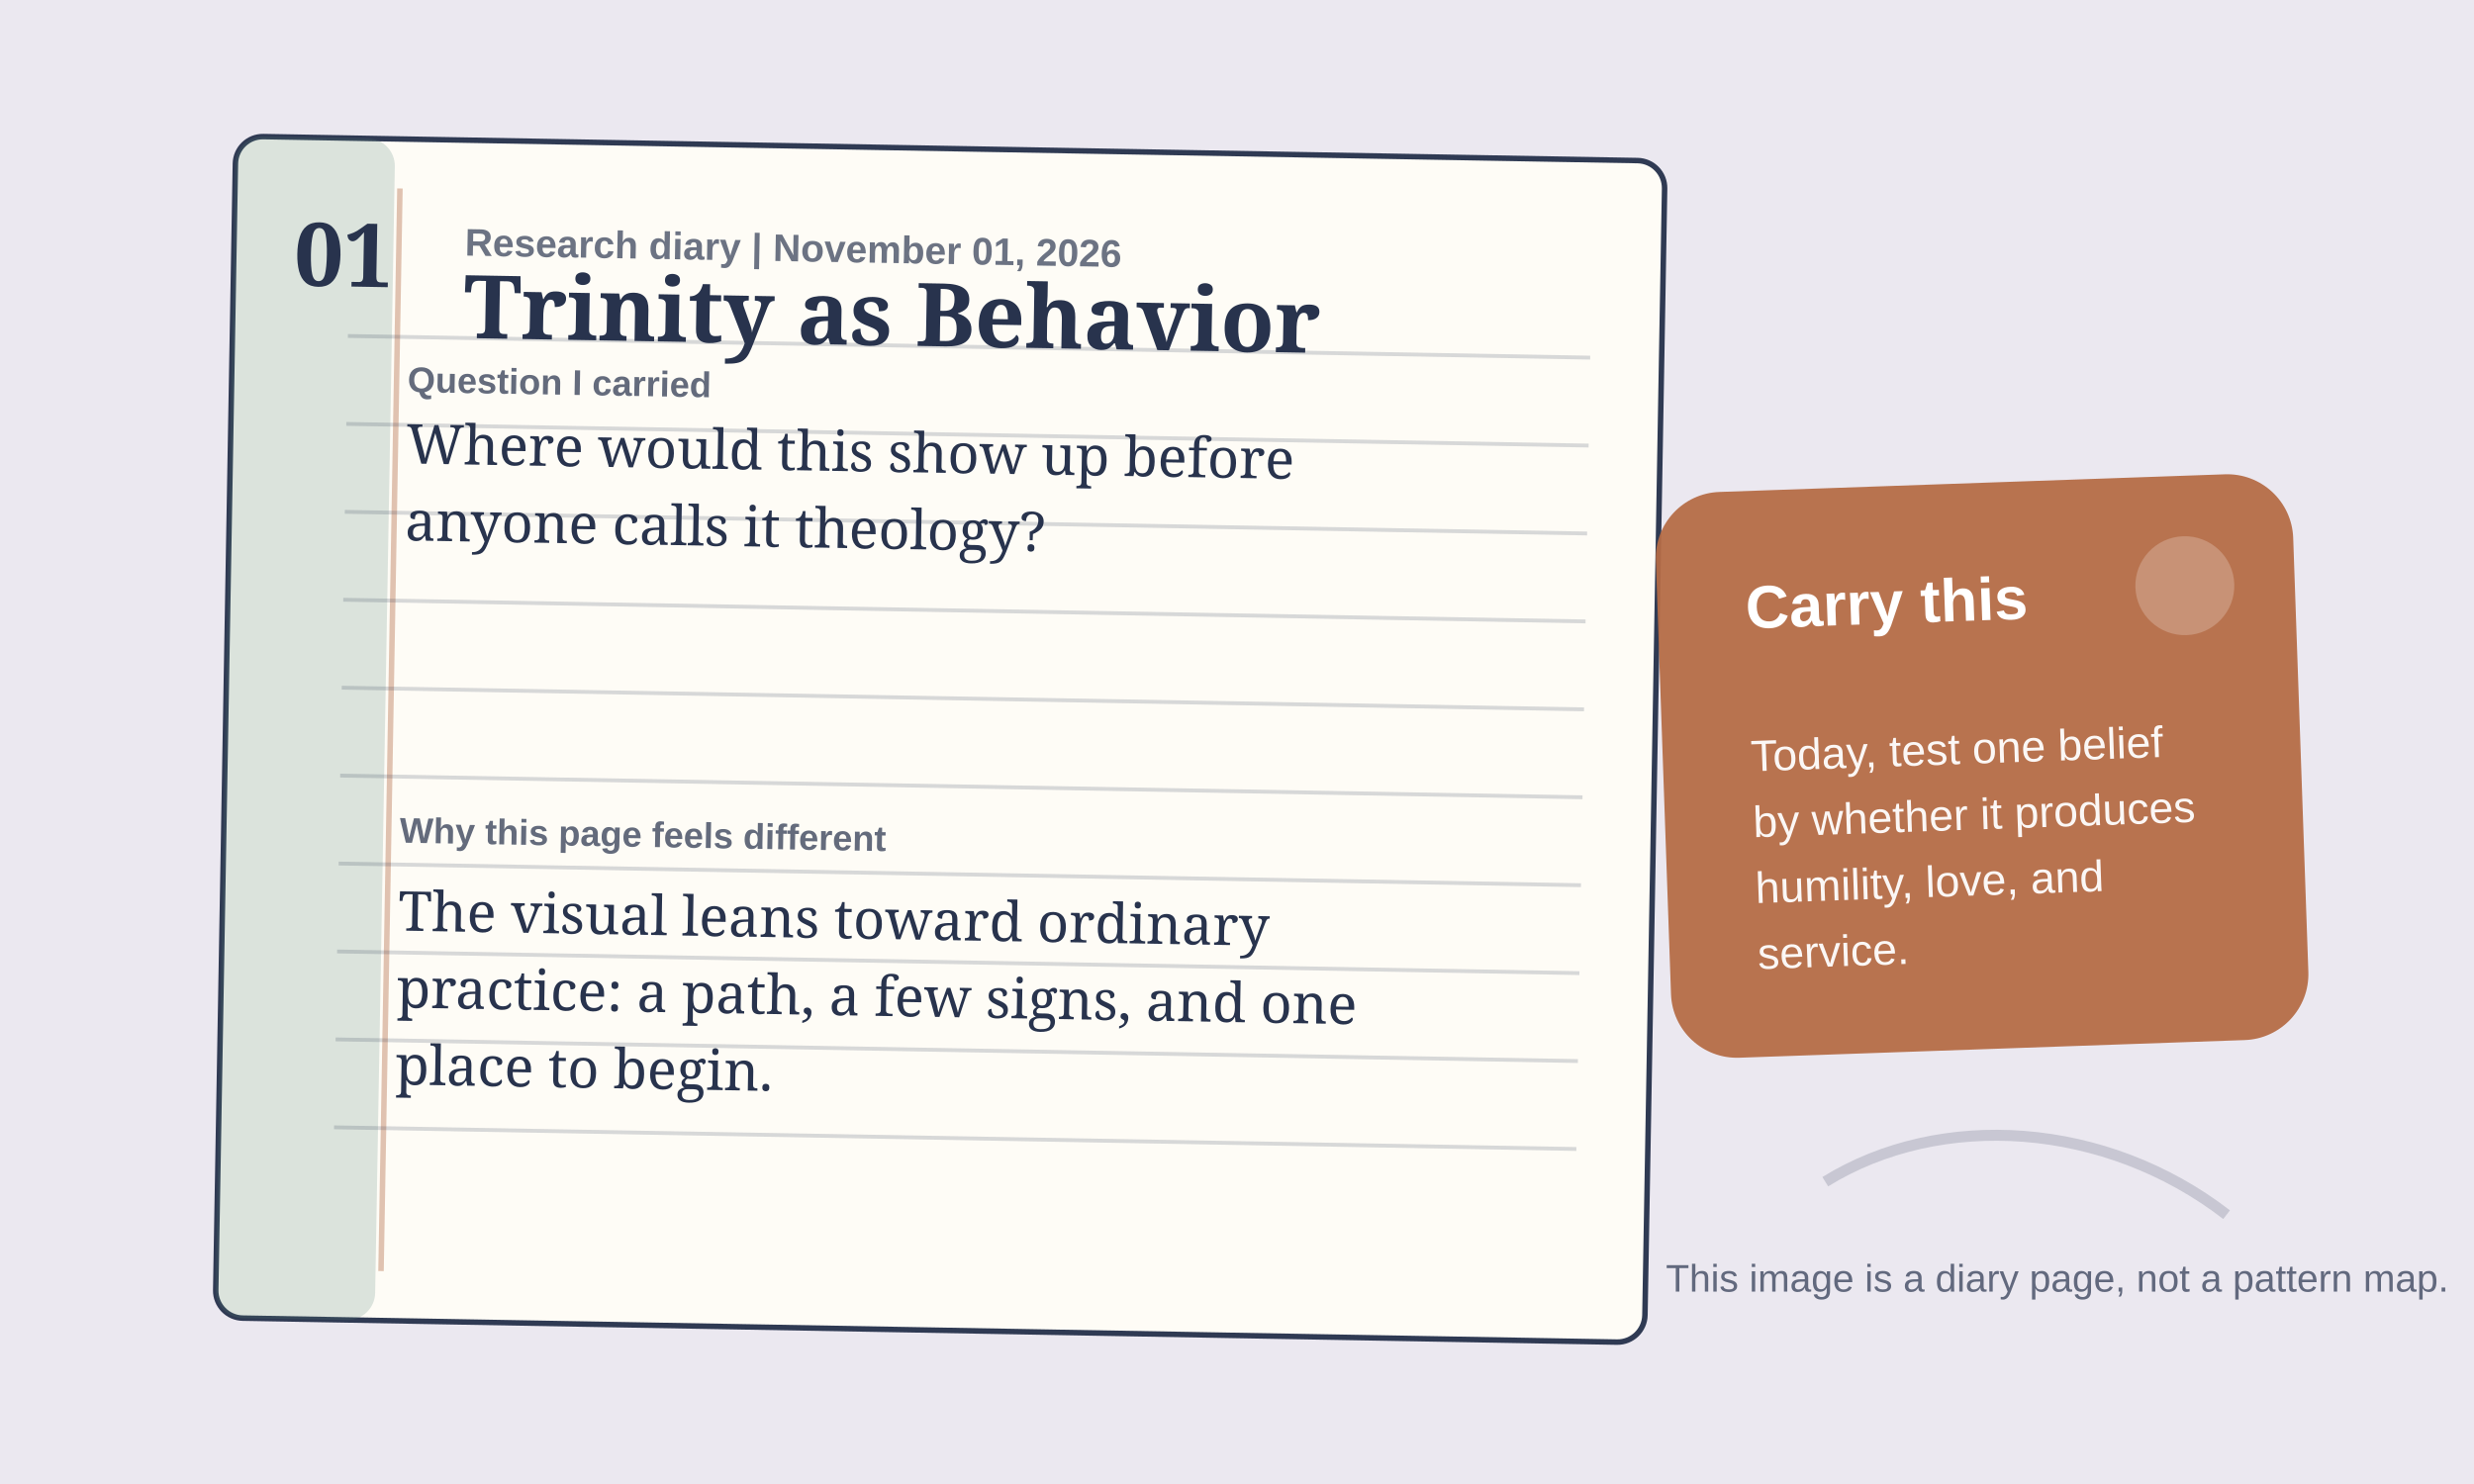
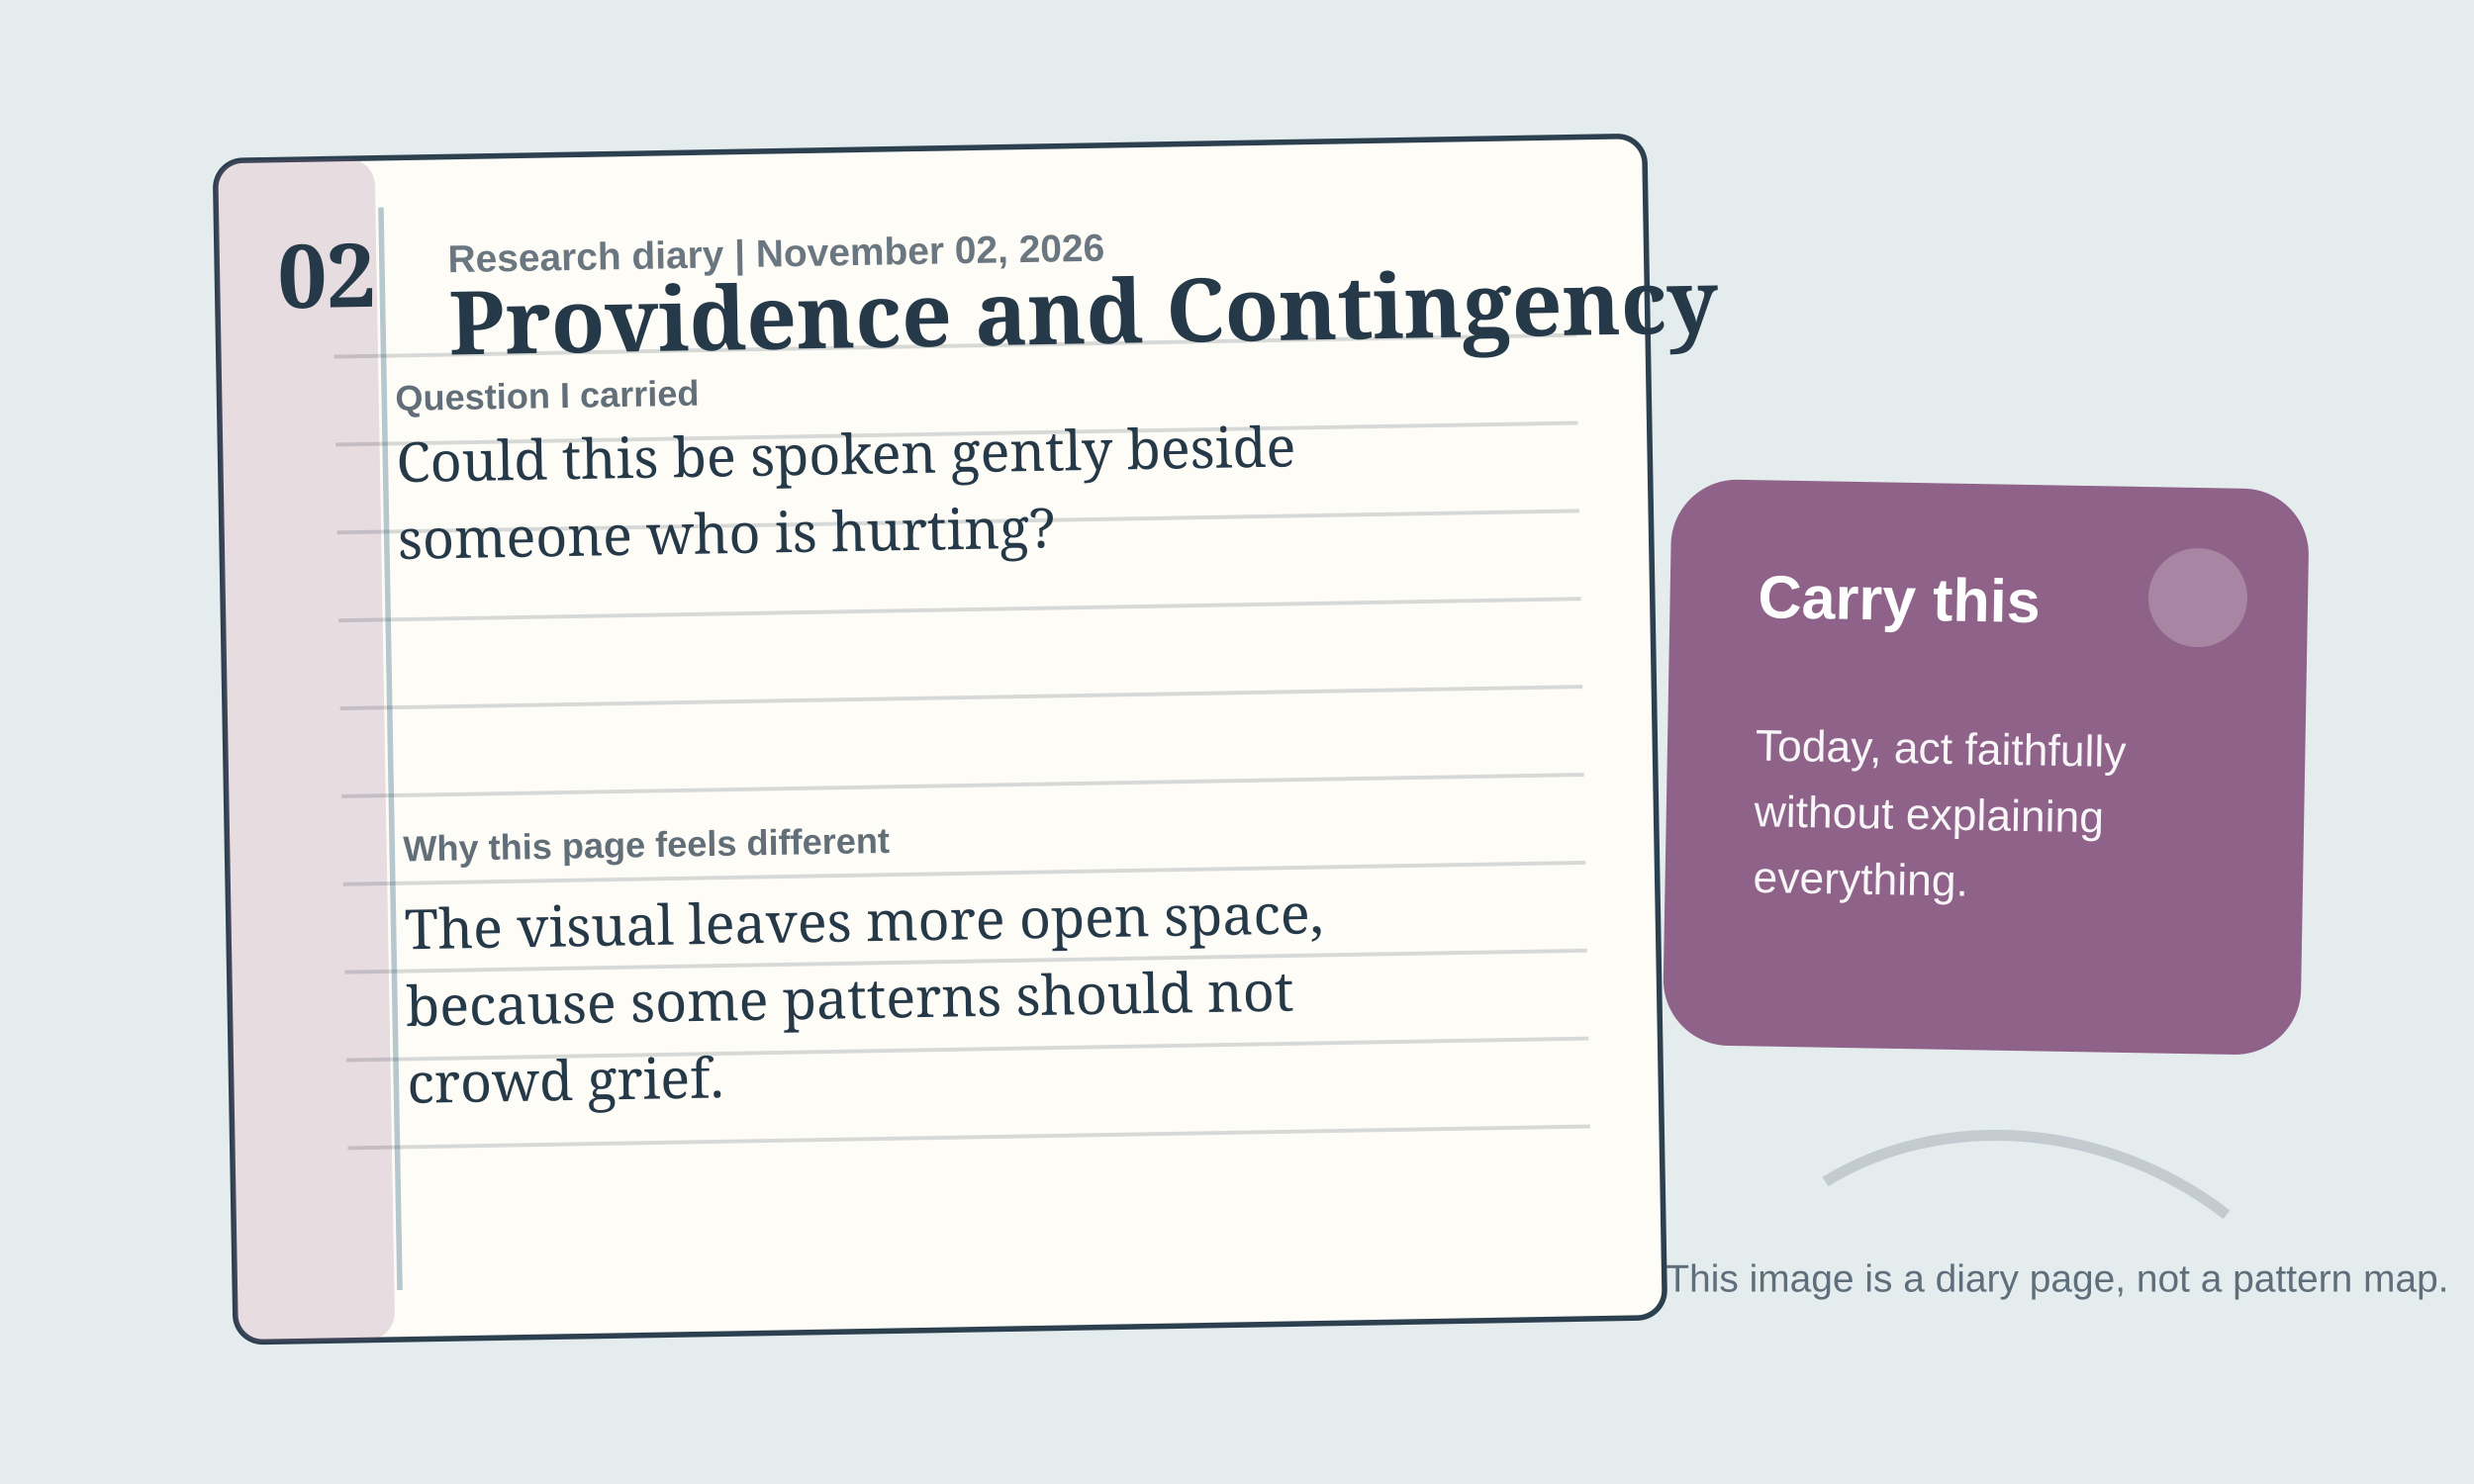
<svg xmlns="http://www.w3.org/2000/svg" width="900" height="540" viewBox="0 0 900 540" role="img" aria-labelledby="title desc">
  <style>
-     .eyebrow { font: 700 14px Arial, sans-serif; letter-spacing: 0; fill: #28334d; opacity: 0.68; }
-     .title { font: 700 32px Georgia, serif; letter-spacing: 0; fill: #28334d; }
-     .diary { font: 20px Georgia, serif; letter-spacing: 0; fill: #28334d; }
-     .label { font: 700 13px Arial, sans-serif; letter-spacing: 0; fill: #28334d; opacity: 0.72; }
+     .eyebrow { font: 700 14px Arial, sans-serif; letter-spacing: 0; fill: #253949; opacity: 0.68; }
+     .title { font: 700 32px Georgia, serif; letter-spacing: 0; fill: #253949; }
+     .diary { font: 20px Georgia, serif; letter-spacing: 0; fill: #253949; }
+     .label { font: 700 13px Arial, sans-serif; letter-spacing: 0; fill: #253949; opacity: 0.72; }
    .cardtitle { font: 700 22px Arial, sans-serif; letter-spacing: 0; fill: #ffffff; }
    .cardtext { font: 16px Arial, sans-serif; letter-spacing: 0; fill: #ffffff; opacity: 0.94; }
-     .small { font: 14px Arial, sans-serif; letter-spacing: 0; fill: #28334d; opacity: 0.70; }
+     .small { font: 14px Arial, sans-serif; letter-spacing: 0; fill: #253949; opacity: 0.70; }
  </style>
-   <rect width="900" height="540" fill="#f4f1f8" />
-   <rect x="0" y="0" width="900" height="540" fill="#28334d" opacity="0.05" />
-   <g transform="rotate(1 340 270)">
-     <rect x="82" y="54" width="520" height="430" rx="10" fill="#fffdf7" stroke="#28334d" stroke-width="2" opacity="0.96" />
-     <rect x="82" y="54" width="58" height="430" rx="10" fill="#4f7d73" opacity="0.20" />
-     <line x1="142" y1="72" x2="142" y2="466" stroke="#b56b45" stroke-width="2" opacity="0.40" />
-     <line x1="124" y1="126" x2="576" y2="126" stroke="#28334d" stroke-width="1.4" opacity="0.18" />
-     <line x1="124" y1="158" x2="576" y2="158" stroke="#28334d" stroke-width="1.4" opacity="0.18" />
-     <line x1="124" y1="190" x2="576" y2="190" stroke="#28334d" stroke-width="1.4" opacity="0.18" />
-     <line x1="124" y1="222" x2="576" y2="222" stroke="#28334d" stroke-width="1.4" opacity="0.18" />
-     <line x1="124" y1="254" x2="576" y2="254" stroke="#28334d" stroke-width="1.4" opacity="0.18" />
-     <line x1="124" y1="286" x2="576" y2="286" stroke="#28334d" stroke-width="1.4" opacity="0.18" />
-     <line x1="124" y1="318" x2="576" y2="318" stroke="#28334d" stroke-width="1.4" opacity="0.18" />
-     <line x1="124" y1="350" x2="576" y2="350" stroke="#28334d" stroke-width="1.4" opacity="0.18" />
-     <line x1="124" y1="382" x2="576" y2="382" stroke="#28334d" stroke-width="1.4" opacity="0.18" />
-     <line x1="124" y1="414" x2="576" y2="414" stroke="#28334d" stroke-width="1.4" opacity="0.18" />
-     <text x="166" y="96" class="eyebrow">Research diary | November 01, 2026</text>
-     <text x="166" y="126" class="title">Trinity as Behavior</text>
+   <rect width="900" height="540" fill="#eef4f7" />
+   <rect x="0" y="0" width="900" height="540" fill="#253949" opacity="0.05" />
+   <g transform="rotate(-1 340 270)">
+     <rect x="82" y="54" width="520" height="430" rx="10" fill="#fffdf7" stroke="#253949" stroke-width="2" opacity="0.96" />
+     <rect x="82" y="54" width="58" height="430" rx="10" fill="#8a5a83" opacity="0.20" />
+     <line x1="142" y1="72" x2="142" y2="466" stroke="#4d7890" stroke-width="2" opacity="0.40" />
+     <line x1="124" y1="126" x2="576" y2="126" stroke="#253949" stroke-width="1.4" opacity="0.18" />
+     <line x1="124" y1="158" x2="576" y2="158" stroke="#253949" stroke-width="1.4" opacity="0.18" />
+     <line x1="124" y1="190" x2="576" y2="190" stroke="#253949" stroke-width="1.4" opacity="0.18" />
+     <line x1="124" y1="222" x2="576" y2="222" stroke="#253949" stroke-width="1.4" opacity="0.18" />
+     <line x1="124" y1="254" x2="576" y2="254" stroke="#253949" stroke-width="1.4" opacity="0.18" />
+     <line x1="124" y1="286" x2="576" y2="286" stroke="#253949" stroke-width="1.4" opacity="0.18" />
+     <line x1="124" y1="318" x2="576" y2="318" stroke="#253949" stroke-width="1.4" opacity="0.18" />
+     <line x1="124" y1="350" x2="576" y2="350" stroke="#253949" stroke-width="1.4" opacity="0.18" />
+     <line x1="124" y1="382" x2="576" y2="382" stroke="#253949" stroke-width="1.4" opacity="0.18" />
+     <line x1="124" y1="414" x2="576" y2="414" stroke="#253949" stroke-width="1.4" opacity="0.18" />
+     <text x="166" y="96" class="eyebrow">Research diary | November 02, 2026</text>
+     <text x="166" y="126" class="title">Providence and Contingency</text>
    <text x="146" y="146" class="label">Question I carried</text>
-     <text x="104" y="108" class="title">01</text>
+     <text x="104" y="108" class="title">02</text>
  </g>
-   <g transform="rotate(1 340 270)">
-     <text x="146" y="172" class="diary">Where would this show up before</text>
-     <text x="146" y="200" class="diary">anyone calls it theology?</text>
+   <g transform="rotate(-1 340 270)">
+     <text x="146" y="172" class="diary">Could this be spoken gently beside</text>
+     <text x="146" y="200" class="diary">someone who is hurting?</text>
    <text x="146" y="310" class="label">Why this page feels different</text>
-     <text x="146" y="342" class="diary">The visual leans toward ordinary</text>
-     <text x="146" y="370" class="diary">practice: a path, a few signs, and one</text>
-     <text x="146" y="398" class="diary">place to begin.</text>
+     <text x="146" y="342" class="diary">The visual leaves more open space,</text>
+     <text x="146" y="370" class="diary">because some patterns should not</text>
+     <text x="146" y="398" class="diary">crowd grief.</text>
  </g>
-   <g transform="rotate(-2 714 306)">
-     <rect x="606" y="176" width="232" height="206" rx="24" fill="#b56b45" opacity="0.94" />
+   <g transform="rotate(1 714 306)">
+     <rect x="606" y="176" width="232" height="206" rx="24" fill="#8a5a83" opacity="0.94" />
    <circle cx="798" cy="216" r="18" fill="#ffffff" opacity="0.22" />
    <text x="638" y="226" class="cardtitle">Carry this</text>
-     <text x="638" y="278" class="cardtext">Today, test one belief</text>
-     <text x="638" y="302" class="cardtext">by whether it produces</text>
-     <text x="638" y="326" class="cardtext">humility, love, and</text>
-     <text x="638" y="350" class="cardtext">service.</text>
+     <text x="638" y="278" class="cardtext">Today, act faithfully</text>
+     <text x="638" y="302" class="cardtext">without explaining</text>
+     <text x="638" y="326" class="cardtext">everything.</text>
  </g>
-   <path d="M664 430 C706 404 766 408 810 442" fill="none" stroke="#28334d" stroke-width="4" opacity="0.18" />
+   <path d="M664 430 C706 404 766 408 810 442" fill="none" stroke="#253949" stroke-width="4" opacity="0.18" />
  <text x="606" y="470" class="small">This image is a diary page, not a pattern map.</text>
</svg>
